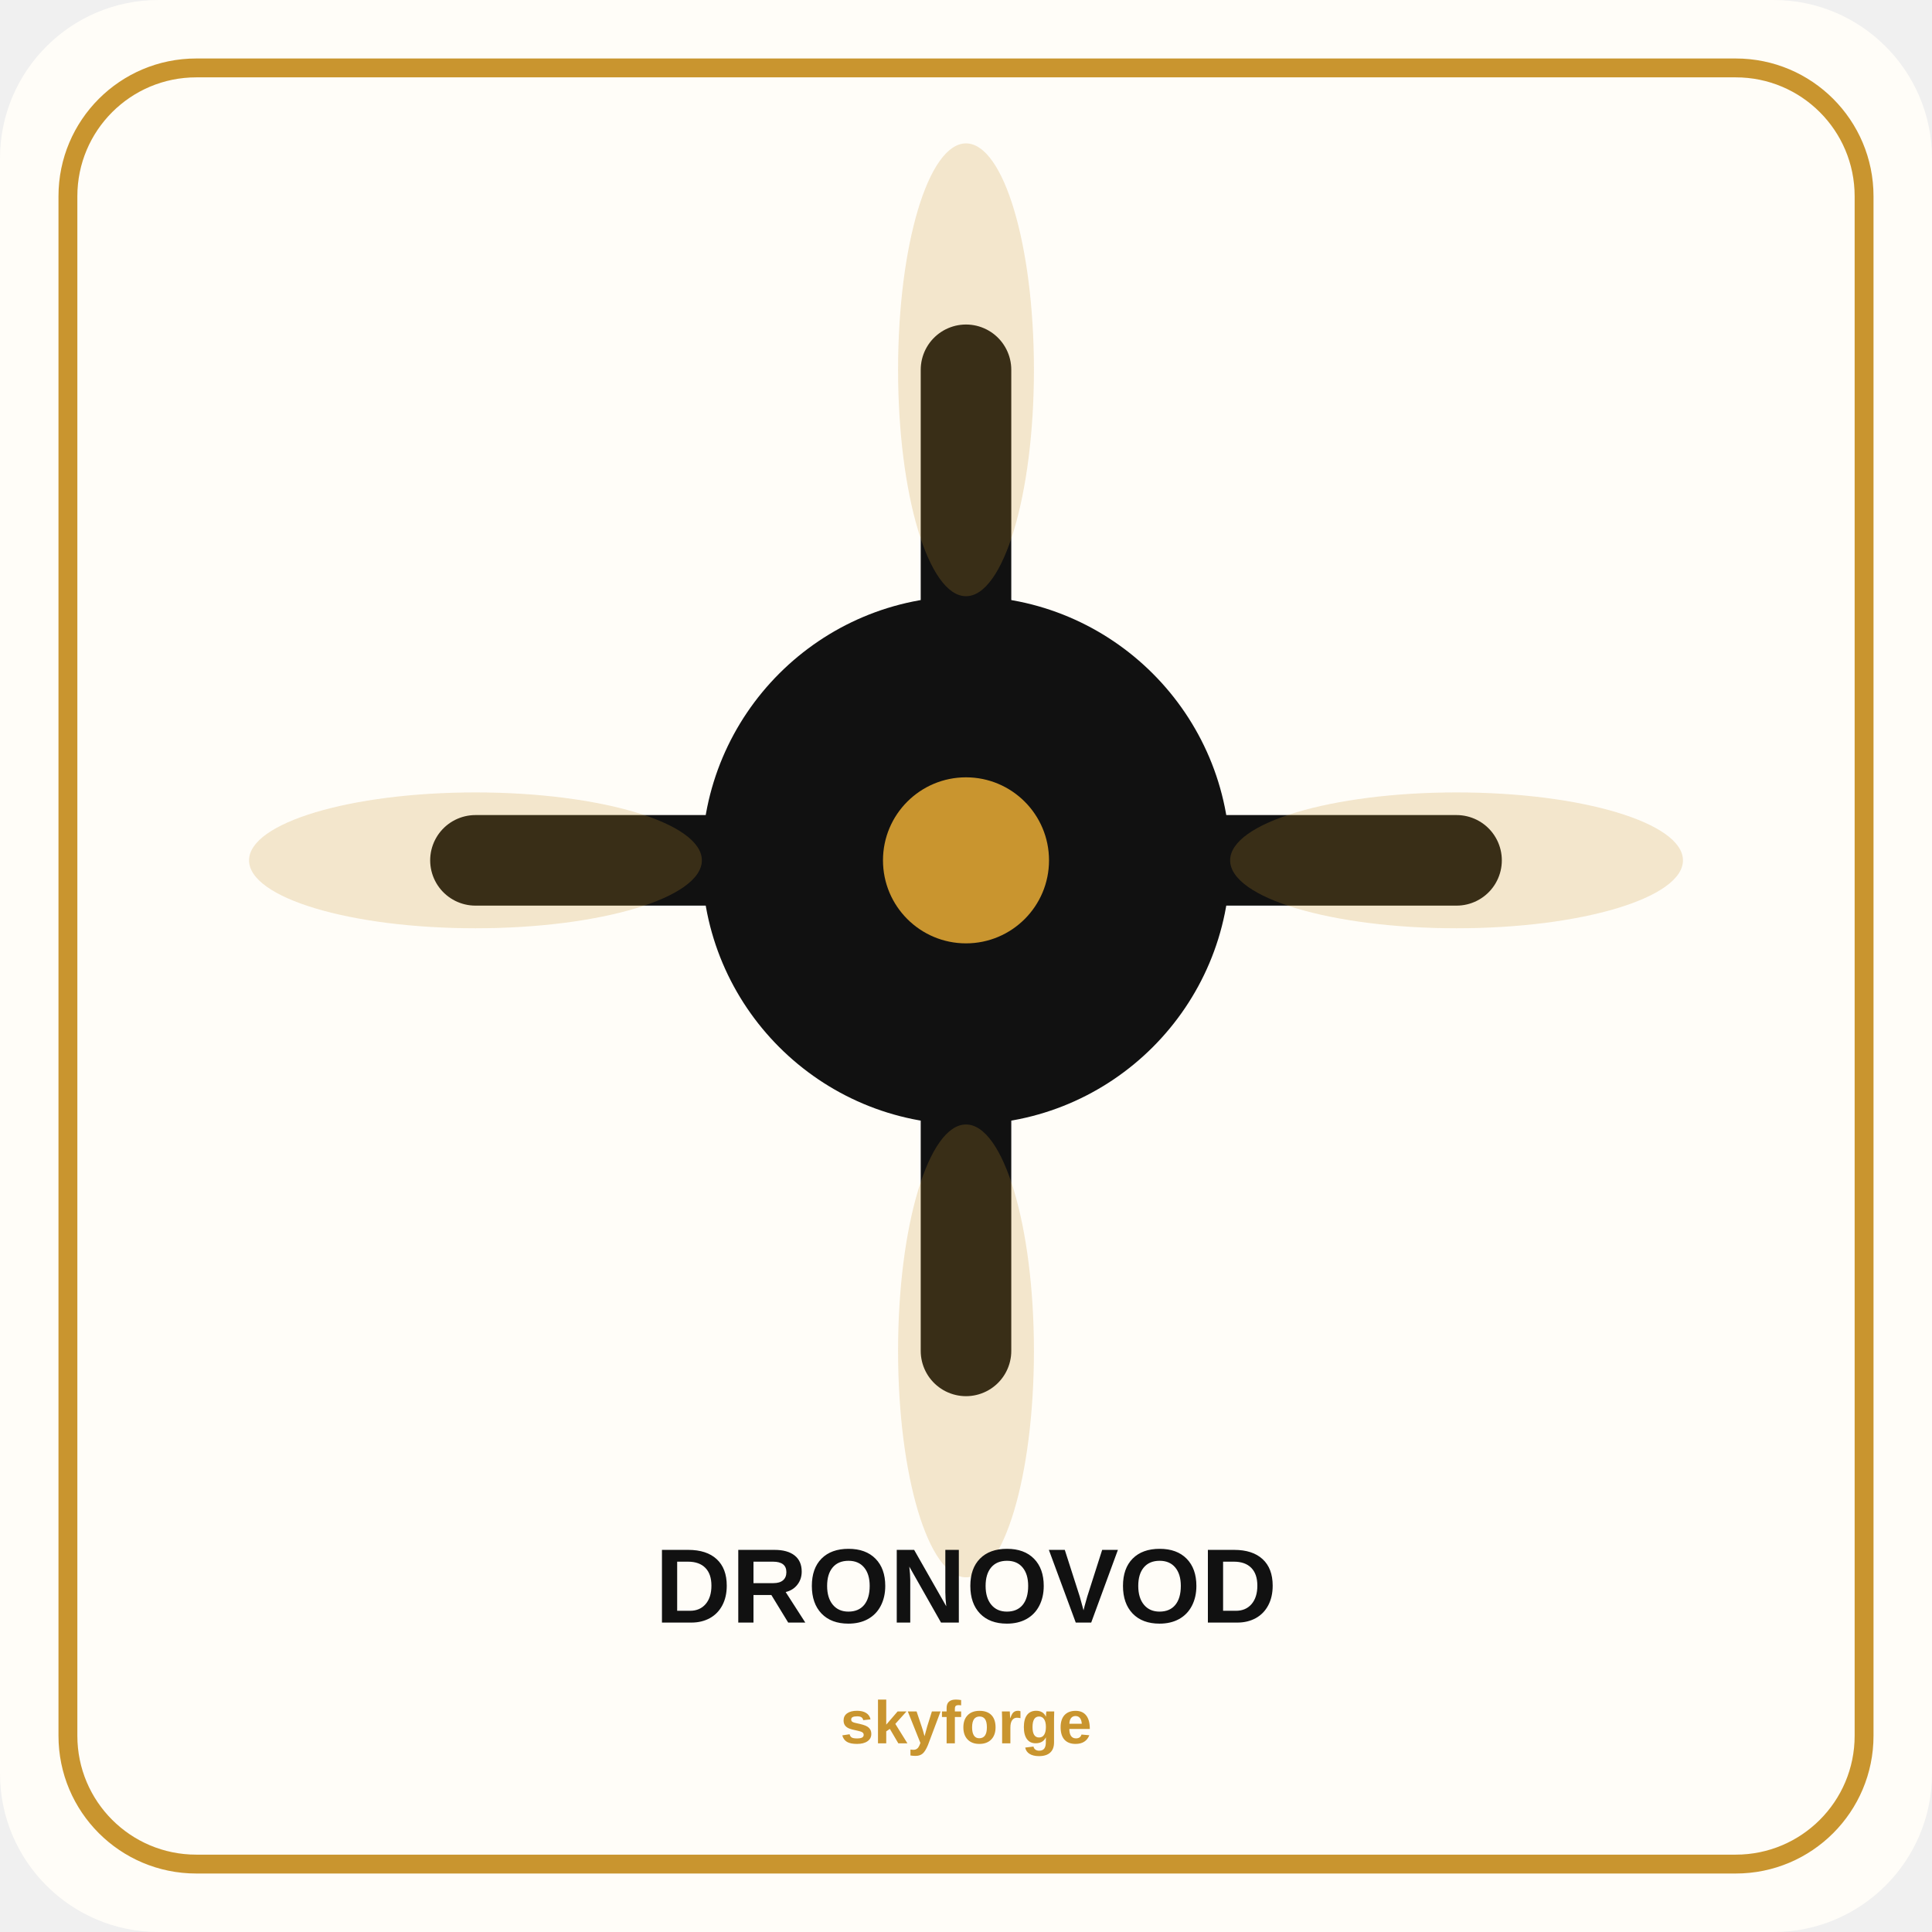
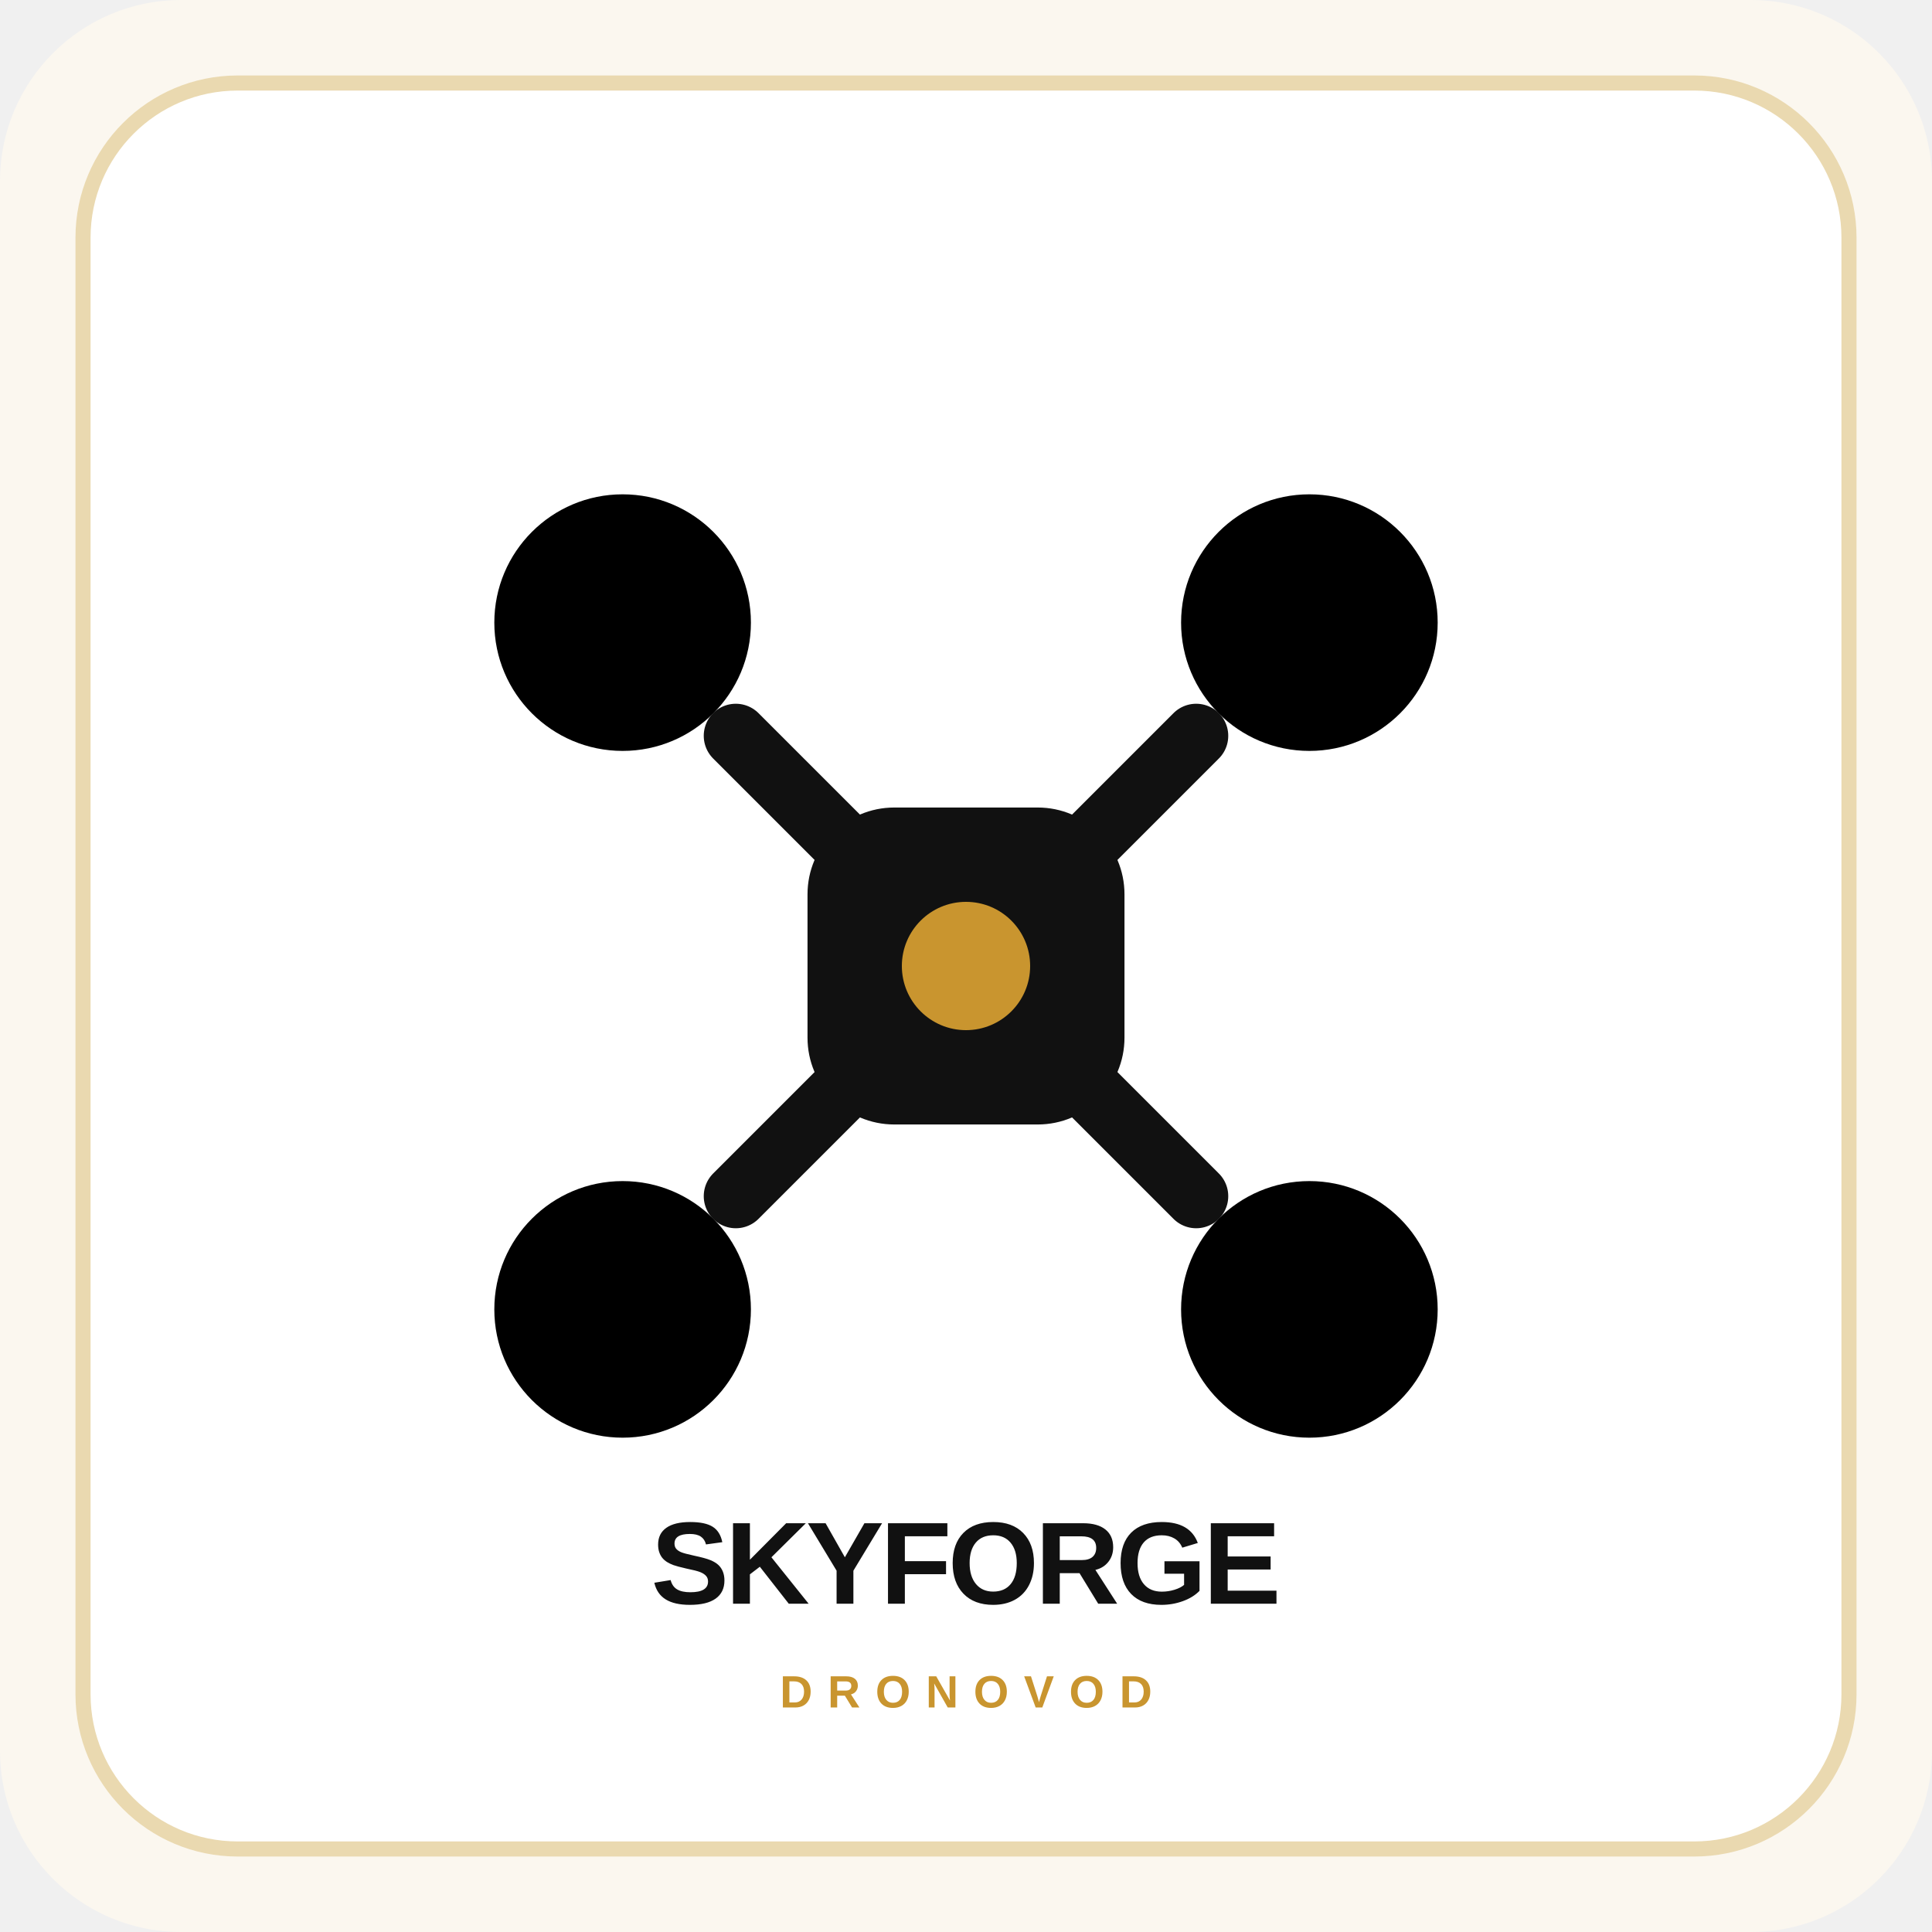
- <svg xmlns="http://www.w3.org/2000/svg" viewBox="0 0 512 512">
-   <rect width="512" height="512" rx="42" fill="#fffdf8" />
-   <rect x="18" y="18" width="476" height="476" rx="34" fill="none" stroke="#c9952f" stroke-width="5" />
-   <circle cx="256" cy="228" r="70" fill="#111" />
-   <circle cx="256" cy="228" r="22" fill="#c9952f" />
-   <path d="M256 98v70M256 288v70M126 228h70M316 228h70" stroke="#111" stroke-width="24" stroke-linecap="round" />
-   <ellipse cx="126" cy="228" rx="60" ry="18" fill="#c9952f" opacity=".22" />
-   <ellipse cx="386" cy="228" rx="60" ry="18" fill="#c9952f" opacity=".22" />
-   <ellipse cx="256" cy="98" rx="18" ry="60" fill="#c9952f" opacity=".22" />
-   <ellipse cx="256" cy="358" rx="18" ry="60" fill="#c9952f" opacity=".22" />
-   <text x="256" y="430" text-anchor="middle" font-family="Arial, sans-serif" font-weight="900" font-size="28" fill="#111">DRONOVOD</text>
-   <text x="256" y="462" text-anchor="middle" font-family="Arial, sans-serif" font-weight="700" font-size="16" fill="#c9952f">skyforge</text>
+ <svg xmlns="http://www.w3.org/2000/svg" viewBox="0 0 1024 1024">
+   <rect width="1024" height="1024" rx="96" fill="#fbf7ef" />
+   <rect x="44" y="44" width="936" height="936" rx="82" fill="#fff" stroke="#ead9b0" stroke-width="8" />
+   <circle cx="330" cy="330" r="68" />
+   <circle cx="694" cy="330" r="68" />
+   <circle cx="330" cy="694" r="68" />
+   <circle cx="694" cy="694" r="68" />
+   <path d="M390 390L512 512M634 390L512 512M390 634L512 512M634 634L512 512" stroke="#111" stroke-width="34" stroke-linecap="round" />
+   <rect x="428" y="428" width="168" height="168" rx="46" fill="#111" />
+   <circle cx="512" cy="512" r="34" fill="#c9952f" />
+   <text x="512" y="850" text-anchor="middle" font-family="Arial, Helvetica, sans-serif" font-size="62" font-weight="900" fill="#111" letter-spacing="-2">SKYFORGE</text>
+   <text x="512" y="905" text-anchor="middle" font-family="Arial, Helvetica, sans-serif" font-size="24" font-weight="700" fill="#c9952f" letter-spacing="8">DRONOVOD</text>
</svg>
